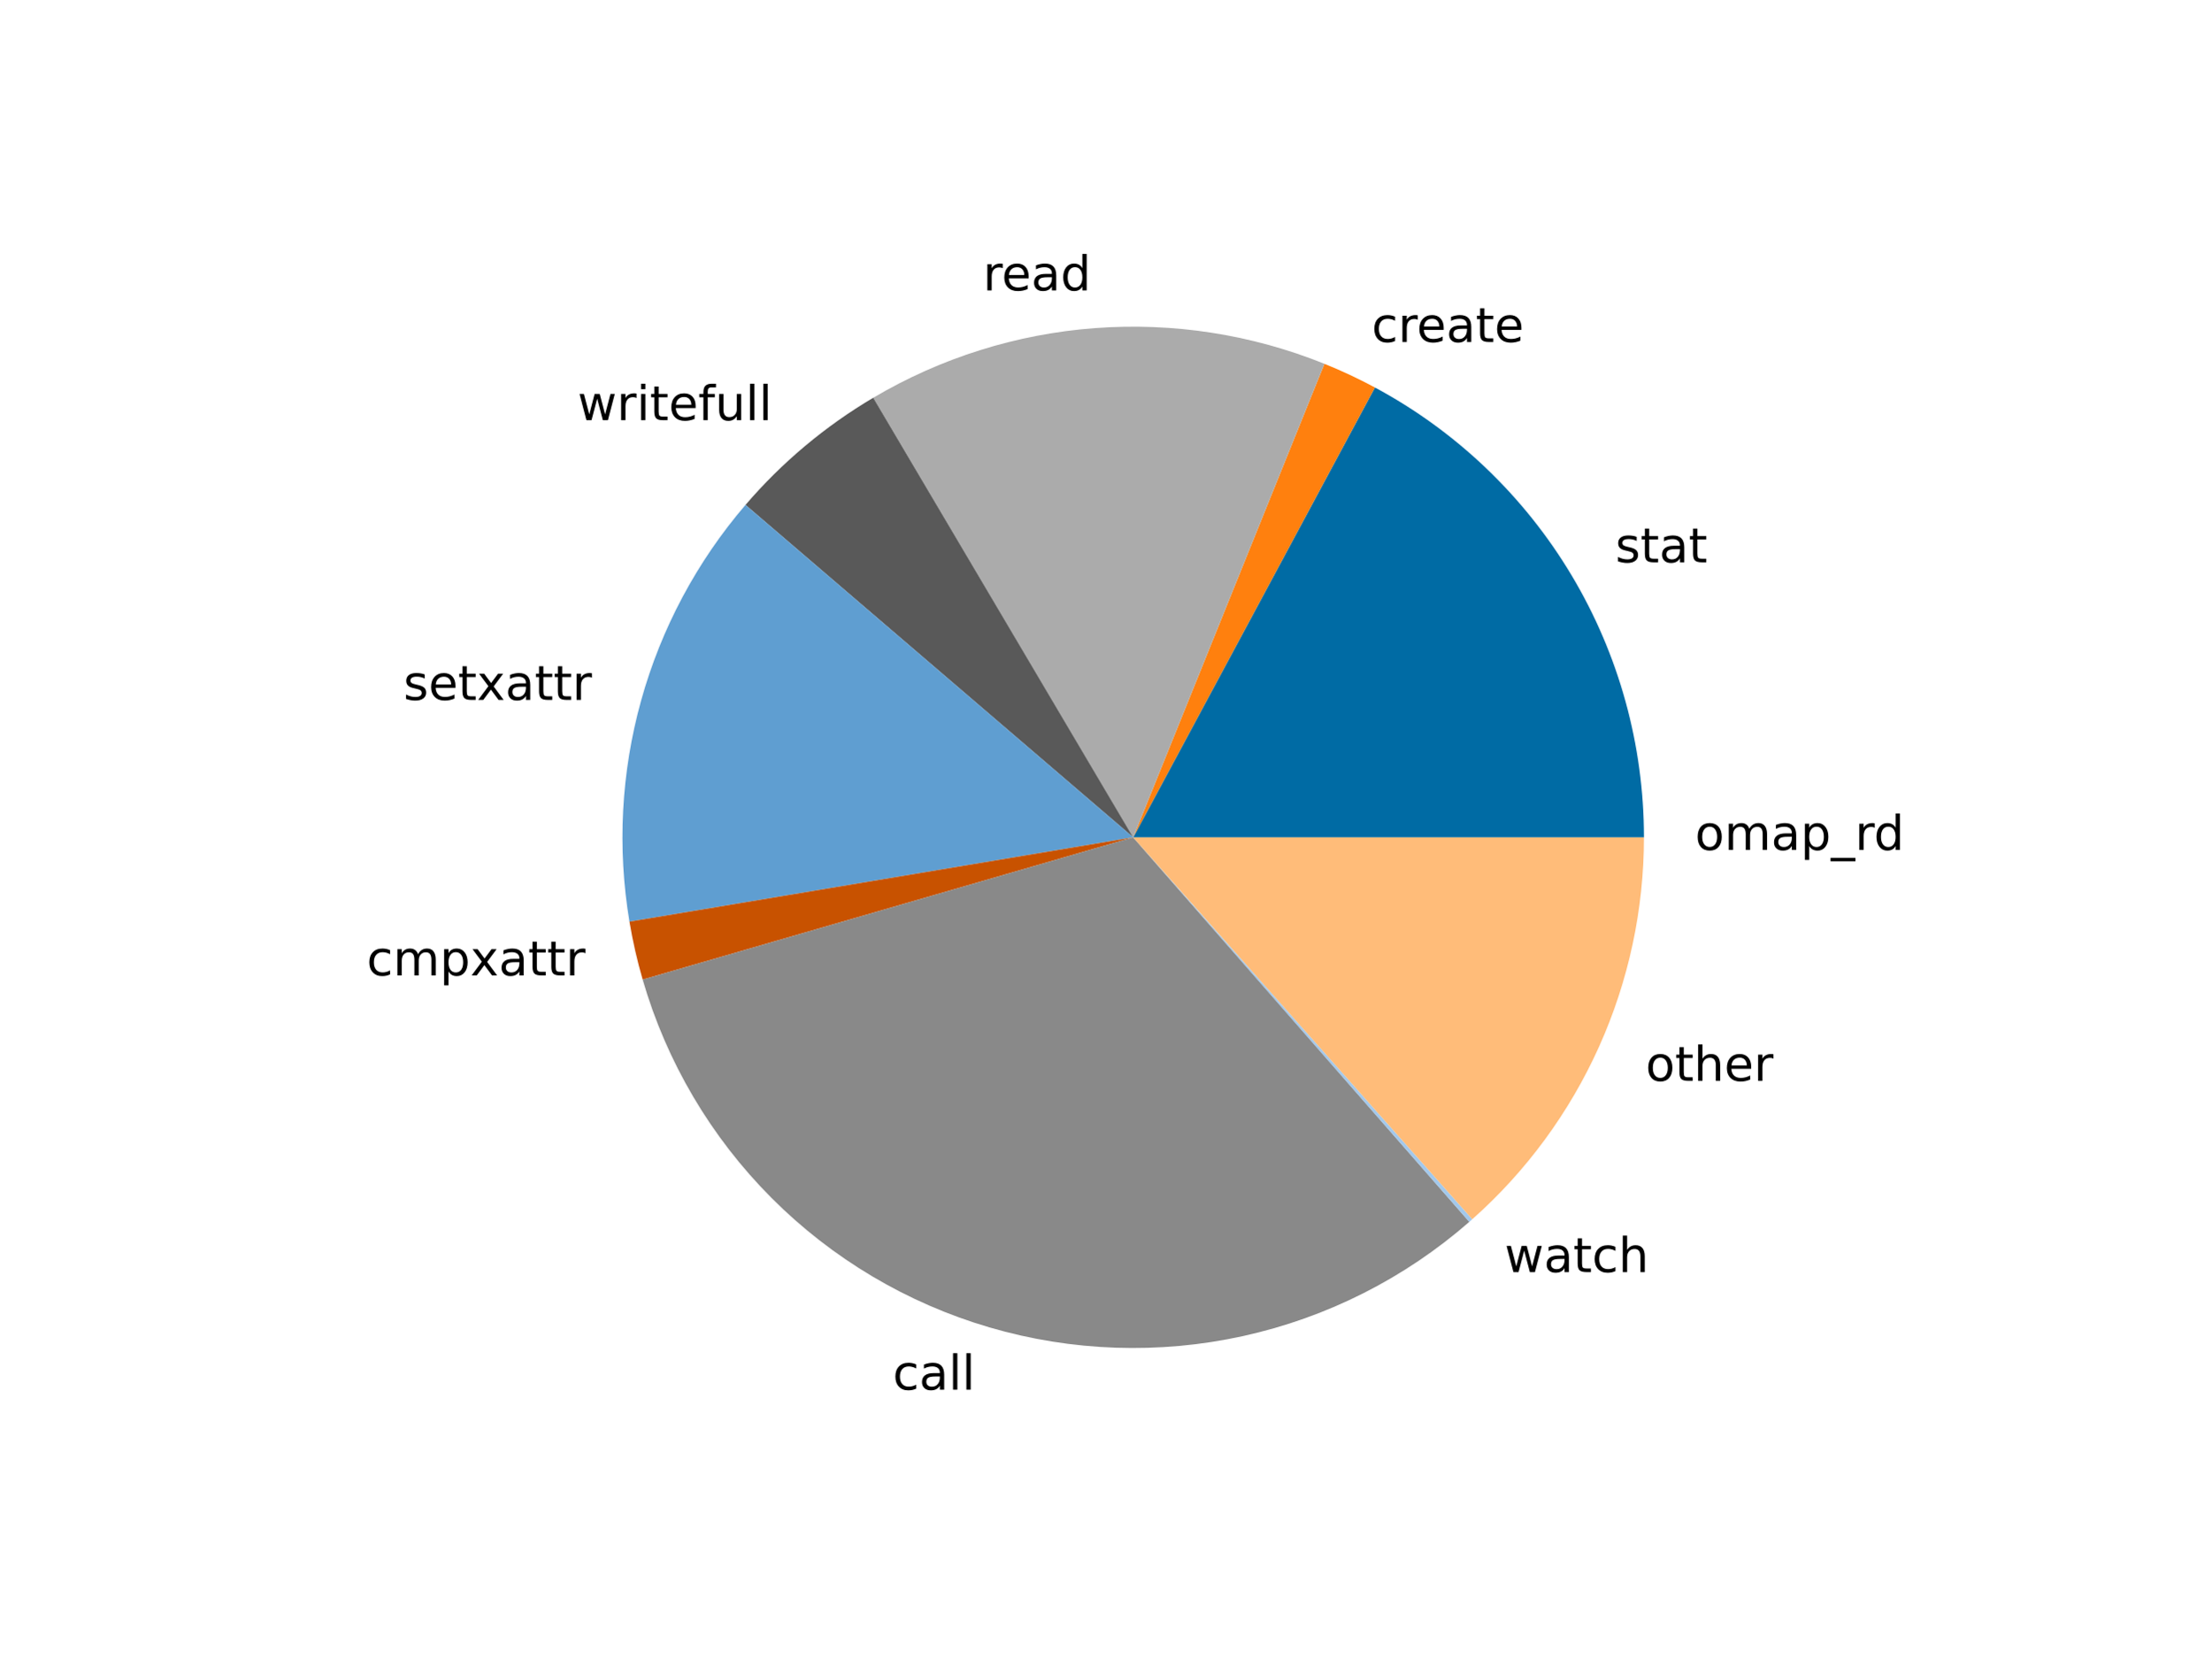
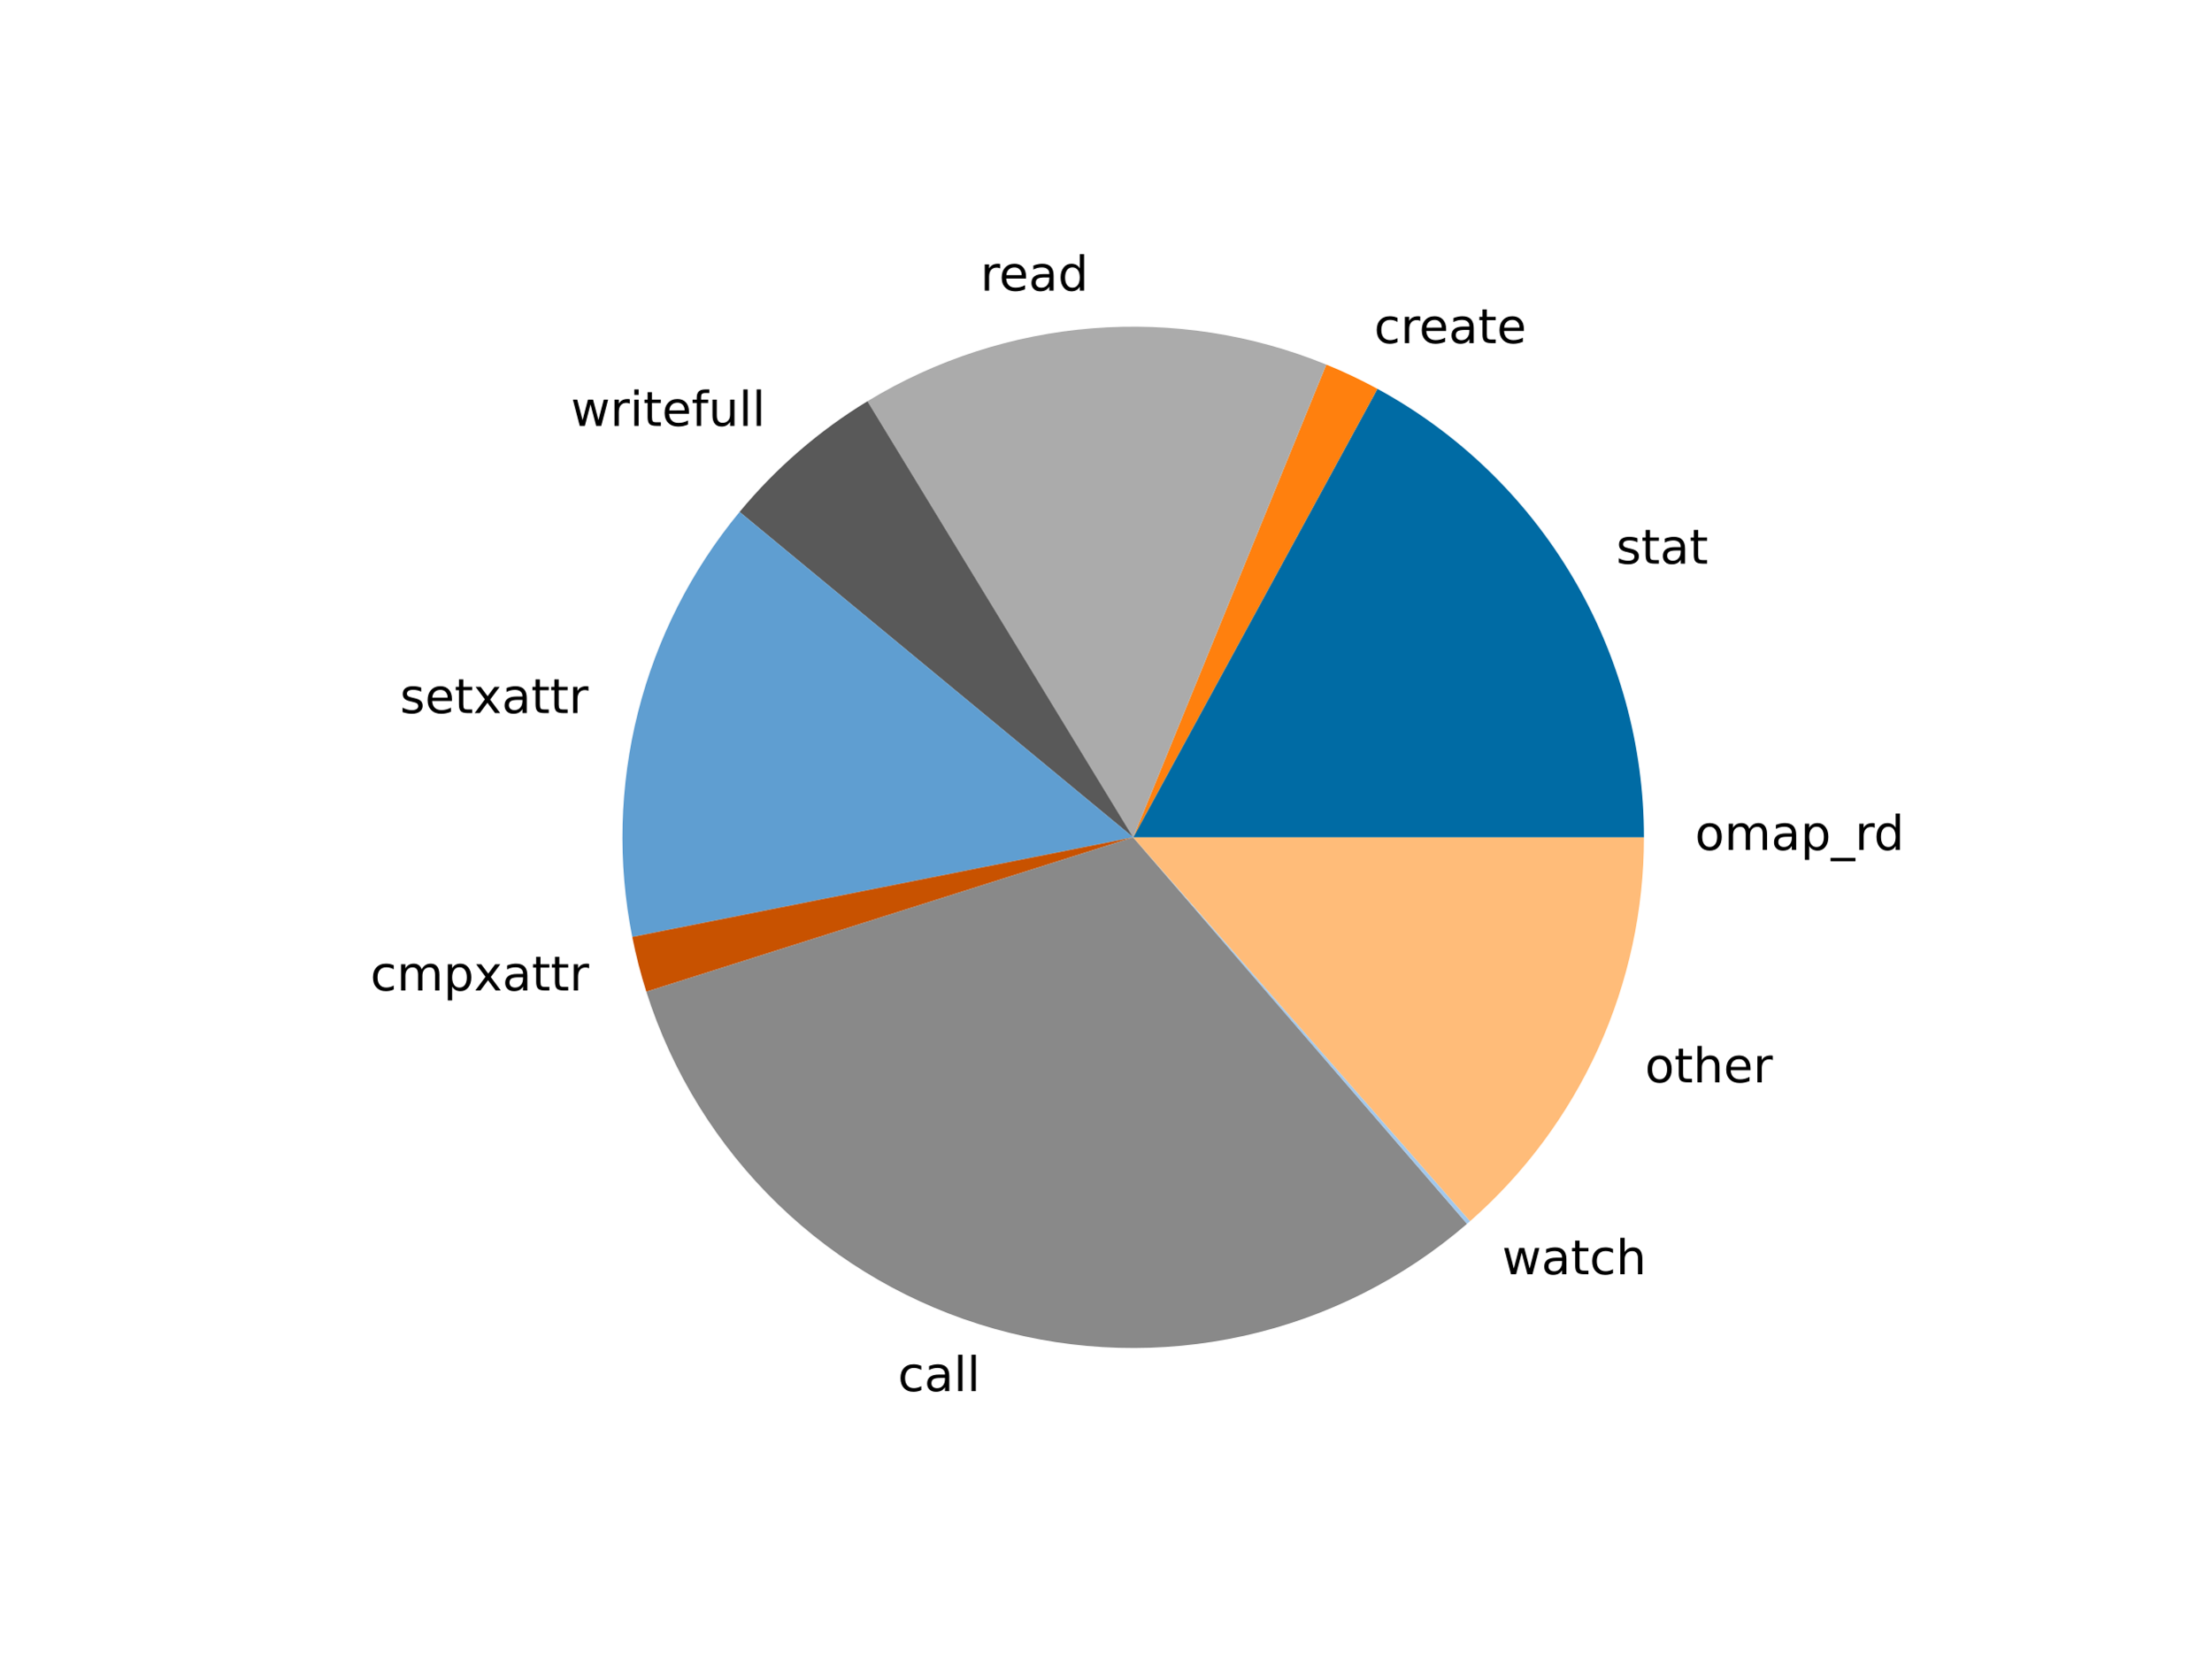
<svg xmlns="http://www.w3.org/2000/svg" xmlns:xlink="http://www.w3.org/1999/xlink" width="460.8pt" height="345.6pt" viewBox="0 0 460.8 345.6" version="1.1">
  <defs>
    <style type="text/css">*{stroke-linejoin: round; stroke-linecap: butt}</style>
  </defs>
  <g id="figure_1">
    <g id="patch_1">
      <path d="M 0 345.6 L 460.8 345.6 L 460.8 0 L 0 0 L 0 345.6 z " style="fill: none; opacity: 0" />
    </g>
    <g id="axes_1">
      <g id="patch_2">
-         <path d="M 342.605 174.528 C 342.605 155.293 337.391 136.413 327.521 119.904 C 317.65 103.395 303.487 89.866 286.543 80.762 L 236.16 174.528 z " style="fill: #006ba4" />
+         <path d="M 342.605 174.528 C 342.605 155.394 337.446 136.609 327.672 120.159 C 317.899 103.709 303.869 90.195 287.065 81.044 L 236.16 174.528 z " style="fill: #006ba4" />
      </g>
      <g id="patch_3">
-         <path d="M 286.543 80.762 C 284.834 79.844 283.101 78.973 281.345 78.149 C 279.588 77.326 277.81 76.551 276.011 75.824 L 236.16 174.528 z " style="fill: #ff800e" />
+         <path d="M 287.065 81.044 C 285.337 80.103 283.583 79.211 281.806 78.367 C 280.028 77.523 278.228 76.729 276.406 75.985 L 236.16 174.528 z " style="fill: #ff800e" />
      </g>
      <g id="patch_4">
-         <path d="M 276.011 75.824 C 260.849 69.703 244.478 67.156 228.173 68.383 C 211.868 69.61 196.062 74.578 181.987 82.899 L 236.16 174.528 z " style="fill: #ababab" />
+         <path d="M 276.406 75.985 C 260.981 69.685 244.291 67.094 227.682 68.421 C 211.073 69.748 195.005 74.957 180.777 83.626 L 236.16 174.528 z " style="fill: #ababab" />
      </g>
      <g id="patch_5">
-         <path d="M 181.987 82.899 C 176.975 85.862 172.215 89.232 167.754 92.973 C 163.294 96.715 159.147 100.816 155.357 105.236 L 236.16 174.528 z " style="fill: #595959" />
+         <path d="M 180.777 83.626 C 175.733 86.699 170.954 90.186 166.489 94.051 C 162.024 97.917 157.889 102.147 154.126 106.698 L 236.16 174.528 z " style="fill: #595959" />
      </g>
      <g id="patch_6">
-         <path d="M 155.357 105.236 C 145.216 117.062 137.793 130.971 133.615 145.979 C 129.437 160.987 128.604 176.731 131.175 192.096 L 236.16 174.528 z " style="fill: #5f9ed1" />
+         <path d="M 154.126 106.698 C 144.055 118.878 136.822 133.149 132.954 148.471 C 129.085 163.794 128.677 179.788 131.759 195.288 L 236.16 174.528 z " style="fill: #5f9ed1" />
      </g>
      <g id="patch_7">
-         <path d="M 131.175 192.096 C 131.516 194.135 131.917 196.164 132.376 198.18 C 132.836 200.196 133.354 202.198 133.93 204.183 L 236.16 174.528 z " style="fill: #c85200" />
+         <path d="M 131.759 195.288 C 132.143 197.218 132.58 199.137 133.07 201.042 C 133.56 202.948 134.103 204.84 134.698 206.715 L 236.16 174.528 z " style="fill: #c85200" />
      </g>
      <g id="patch_8">
-         <path d="M 133.93 204.183 C 138.915 221.369 148.154 237.023 160.789 249.693 C 173.425 262.363 189.053 271.645 206.225 276.677 C 223.396 281.709 241.563 282.331 259.038 278.485 C 276.514 274.639 292.741 266.448 306.213 254.672 L 236.16 174.528 z " style="fill: #898989" />
+         <path d="M 134.698 206.715 C 140.025 223.507 149.439 238.717 162.091 250.976 C 174.744 263.235 190.244 272.163 207.196 276.956 C 224.148 281.75 242.028 282.261 259.227 278.443 C 276.425 274.626 292.41 266.598 305.742 255.082 L 236.16 174.528 z " style="fill: #898989" />
      </g>
      <g id="patch_9">
-         <path d="M 306.213 254.672 C 306.316 254.582 306.419 254.492 306.522 254.401 C 306.624 254.311 306.727 254.22 306.829 254.129 L 236.16 174.528 z " style="fill: #a2c8ec" />
+         <path d="M 305.742 255.082 C 305.848 254.99 305.953 254.899 306.059 254.807 C 306.164 254.715 306.269 254.623 306.374 254.531 L 236.16 174.528 z " style="fill: #a2c8ec" />
      </g>
      <g id="patch_10">
-         <path d="M 306.829 254.129 C 318.077 244.144 327.081 231.887 333.248 218.168 C 339.414 204.45 342.603 189.579 342.605 174.539 L 236.16 174.528 z " style="fill: #ffbc79" />
+         <path d="M 306.374 254.531 C 317.755 244.542 326.875 232.239 333.123 218.445 C 339.37 204.651 342.603 189.682 342.605 174.539 L 236.16 174.528 z " style="fill: #ffbc79" />
      </g>
      <g id="patch_11">
-         <path d="M 342.605 174.539 C 342.605 174.537 342.605 174.535 342.605 174.533 C 342.605 174.532 342.605 174.53 342.605 174.528 L 236.16 174.528 z " style="fill: #cfcfcf" />
+         <path d="M 342.605 174.539 C 342.605 174.537 342.605 174.535 342.605 174.534 C 342.605 174.532 342.605 174.53 342.605 174.528 L 236.16 174.528 z " style="fill: #cfcfcf" />
      </g>
      <g id="matplotlib.axis_1" />
      <g id="matplotlib.axis_2" />
      <g id="text_1">
-         <g transform="translate(336.6567 117.2014) scale(0.1 -0.1)">
+         <g transform="translate(336.8237 117.4817) scale(0.1 -0.1)">
          <defs>
            <path id="DejaVuSans-73" d="M 2834 3397 L 2834 2853 Q 2591 2978 2328 3040 Q 2066 3103 1784 3103 Q 1356 3103 1142 2972 Q 928 2841 928 2578 Q 928 2378 1081 2264 Q 1234 2150 1697 2047 L 1894 2003 Q 2506 1872 2764 1633 Q 3022 1394 3022 966 Q 3022 478 2636 193 Q 2250 -91 1575 -91 Q 1294 -91 989 -36 Q 684 19 347 128 L 347 722 Q 666 556 975 473 Q 1284 391 1588 391 Q 1994 391 2212 530 Q 2431 669 2431 922 Q 2431 1156 2273 1281 Q 2116 1406 1581 1522 L 1381 1569 Q 847 1681 609 1914 Q 372 2147 372 2553 Q 372 3047 722 3315 Q 1072 3584 1716 3584 Q 2034 3584 2315 3537 Q 2597 3491 2834 3397 z " transform="scale(0.015625)" />
            <path id="DejaVuSans-74" d="M 1172 4494 L 1172 3500 L 2356 3500 L 2356 3053 L 1172 3053 L 1172 1153 Q 1172 725 1289 603 Q 1406 481 1766 481 L 2356 481 L 2356 0 L 1766 0 Q 1100 0 847 248 Q 594 497 594 1153 L 594 3053 L 172 3053 L 172 3500 L 594 3500 L 594 4494 L 1172 4494 z " transform="scale(0.015625)" />
            <path id="DejaVuSans-61" d="M 2194 1759 Q 1497 1759 1228 1600 Q 959 1441 959 1056 Q 959 750 1161 570 Q 1363 391 1709 391 Q 2188 391 2477 730 Q 2766 1069 2766 1631 L 2766 1759 L 2194 1759 z M 3341 1997 L 3341 0 L 2766 0 L 2766 531 Q 2569 213 2275 61 Q 1981 -91 1556 -91 Q 1019 -91 701 211 Q 384 513 384 1019 Q 384 1609 779 1909 Q 1175 2209 1959 2209 L 2766 2209 L 2766 2266 Q 2766 2663 2505 2880 Q 2244 3097 1772 3097 Q 1472 3097 1187 3025 Q 903 2953 641 2809 L 641 3341 Q 956 3463 1253 3523 Q 1550 3584 1831 3584 Q 2591 3584 2966 3190 Q 3341 2797 3341 1997 z " transform="scale(0.015625)" />
          </defs>
          <use xlink:href="#DejaVuSans-73" />
          <use xlink:href="#DejaVuSans-74" x="52.1" />
          <use xlink:href="#DejaVuSans-61" x="91.309" />
          <use xlink:href="#DejaVuSans-74" x="152.588" />
        </g>
      </g>
      <g id="text_2">
-         <g transform="translate(285.863 71.27083) scale(0.1 -0.1)">
+         <g transform="translate(286.3703 71.51015) scale(0.1 -0.1)">
          <defs>
            <path id="DejaVuSans-63" d="M 3122 3366 L 3122 2828 Q 2878 2963 2633 3030 Q 2388 3097 2138 3097 Q 1578 3097 1268 2742 Q 959 2388 959 1747 Q 959 1106 1268 751 Q 1578 397 2138 397 Q 2388 397 2633 464 Q 2878 531 3122 666 L 3122 134 Q 2881 22 2623 -34 Q 2366 -91 2075 -91 Q 1284 -91 818 406 Q 353 903 353 1747 Q 353 2603 823 3093 Q 1294 3584 2113 3584 Q 2378 3584 2631 3529 Q 2884 3475 3122 3366 z " transform="scale(0.015625)" />
            <path id="DejaVuSans-72" d="M 2631 2963 Q 2534 3019 2420 3045 Q 2306 3072 2169 3072 Q 1681 3072 1420 2755 Q 1159 2438 1159 1844 L 1159 0 L 581 0 L 581 3500 L 1159 3500 L 1159 2956 Q 1341 3275 1631 3429 Q 1922 3584 2338 3584 Q 2397 3584 2469 3576 Q 2541 3569 2628 3553 L 2631 2963 z " transform="scale(0.015625)" />
            <path id="DejaVuSans-65" d="M 3597 1894 L 3597 1613 L 953 1613 Q 991 1019 1311 708 Q 1631 397 2203 397 Q 2534 397 2845 478 Q 3156 559 3463 722 L 3463 178 Q 3153 47 2828 -22 Q 2503 -91 2169 -91 Q 1331 -91 842 396 Q 353 884 353 1716 Q 353 2575 817 3079 Q 1281 3584 2069 3584 Q 2775 3584 3186 3129 Q 3597 2675 3597 1894 z M 3022 2063 Q 3016 2534 2758 2815 Q 2500 3097 2075 3097 Q 1594 3097 1305 2825 Q 1016 2553 972 2059 L 3022 2063 z " transform="scale(0.015625)" />
          </defs>
          <use xlink:href="#DejaVuSans-63" />
          <use xlink:href="#DejaVuSans-72" x="54.98" />
          <use xlink:href="#DejaVuSans-65" x="93.844" />
          <use xlink:href="#DejaVuSans-61" x="155.367" />
          <use xlink:href="#DejaVuSans-74" x="216.646" />
          <use xlink:href="#DejaVuSans-65" x="255.855" />
        </g>
      </g>
      <g id="text_3">
-         <g transform="translate(204.8587 60.52817) scale(0.1 -0.1)">
+         <g transform="translate(204.3184 60.57009) scale(0.1 -0.1)">
          <defs>
            <path id="DejaVuSans-64" d="M 2906 2969 L 2906 4863 L 3481 4863 L 3481 0 L 2906 0 L 2906 525 Q 2725 213 2448 61 Q 2172 -91 1784 -91 Q 1150 -91 751 415 Q 353 922 353 1747 Q 353 2572 751 3078 Q 1150 3584 1784 3584 Q 2172 3584 2448 3432 Q 2725 3281 2906 2969 z M 947 1747 Q 947 1113 1208 752 Q 1469 391 1925 391 Q 2381 391 2643 752 Q 2906 1113 2906 1747 Q 2906 2381 2643 2742 Q 2381 3103 1925 3103 Q 1469 3103 1208 2742 Q 947 2381 947 1747 z " transform="scale(0.015625)" />
          </defs>
          <use xlink:href="#DejaVuSans-72" />
          <use xlink:href="#DejaVuSans-65" x="38.863" />
          <use xlink:href="#DejaVuSans-61" x="100.387" />
          <use xlink:href="#DejaVuSans-64" x="161.666" />
        </g>
      </g>
      <g id="text_4">
-         <g transform="translate(120.3591 87.57726) scale(0.1 -0.1)">
+         <g transform="translate(118.9677 88.76297) scale(0.1 -0.1)">
          <defs>
            <path id="DejaVuSans-77" d="M 269 3500 L 844 3500 L 1563 769 L 2278 3500 L 2956 3500 L 3675 769 L 4391 3500 L 4966 3500 L 4050 0 L 3372 0 L 2619 2869 L 1863 0 L 1184 0 L 269 3500 z " transform="scale(0.015625)" />
            <path id="DejaVuSans-69" d="M 603 3500 L 1178 3500 L 1178 0 L 603 0 L 603 3500 z M 603 4863 L 1178 4863 L 1178 4134 L 603 4134 L 603 4863 z " transform="scale(0.015625)" />
            <path id="DejaVuSans-66" d="M 2375 4863 L 2375 4384 L 1825 4384 Q 1516 4384 1395 4259 Q 1275 4134 1275 3809 L 1275 3500 L 2222 3500 L 2222 3053 L 1275 3053 L 1275 0 L 697 0 L 697 3053 L 147 3053 L 147 3500 L 697 3500 L 697 3744 Q 697 4328 969 4595 Q 1241 4863 1831 4863 L 2375 4863 z " transform="scale(0.015625)" />
            <path id="DejaVuSans-75" d="M 544 1381 L 544 3500 L 1119 3500 L 1119 1403 Q 1119 906 1312 657 Q 1506 409 1894 409 Q 2359 409 2629 706 Q 2900 1003 2900 1516 L 2900 3500 L 3475 3500 L 3475 0 L 2900 0 L 2900 538 Q 2691 219 2414 64 Q 2138 -91 1772 -91 Q 1169 -91 856 284 Q 544 659 544 1381 z M 1991 3584 L 1991 3584 z " transform="scale(0.015625)" />
            <path id="DejaVuSans-6c" d="M 603 4863 L 1178 4863 L 1178 0 L 603 0 L 603 4863 z " transform="scale(0.015625)" />
          </defs>
          <use xlink:href="#DejaVuSans-77" />
          <use xlink:href="#DejaVuSans-72" x="81.787" />
          <use xlink:href="#DejaVuSans-69" x="122.9" />
          <use xlink:href="#DejaVuSans-74" x="150.684" />
          <use xlink:href="#DejaVuSans-65" x="189.893" />
          <use xlink:href="#DejaVuSans-66" x="251.416" />
          <use xlink:href="#DejaVuSans-75" x="286.621" />
          <use xlink:href="#DejaVuSans-6c" x="350" />
          <use xlink:href="#DejaVuSans-6c" x="377.783" />
        </g>
      </g>
      <g id="text_5">
-         <g transform="translate(84.07942 145.8834) scale(0.1 -0.1)">
+         <g transform="translate(83.35176 148.6252) scale(0.1 -0.1)">
          <defs>
            <path id="DejaVuSans-78" d="M 3513 3500 L 2247 1797 L 3578 0 L 2900 0 L 1881 1375 L 863 0 L 184 0 L 1544 1831 L 300 3500 L 978 3500 L 1906 2253 L 2834 3500 L 3513 3500 z " transform="scale(0.015625)" />
          </defs>
          <use xlink:href="#DejaVuSans-73" />
          <use xlink:href="#DejaVuSans-65" x="52.1" />
          <use xlink:href="#DejaVuSans-74" x="113.623" />
          <use xlink:href="#DejaVuSans-78" x="152.832" />
          <use xlink:href="#DejaVuSans-61" x="212.012" />
          <use xlink:href="#DejaVuSans-74" x="273.291" />
          <use xlink:href="#DejaVuSans-74" x="312.5" />
          <use xlink:href="#DejaVuSans-72" x="351.709" />
        </g>
      </g>
      <g id="text_6">
-         <g transform="translate(76.4118 203.3042) scale(0.1 -0.1)">
+         <g transform="translate(77.17542 206.4532) scale(0.1 -0.1)">
          <defs>
            <path id="DejaVuSans-6d" d="M 3328 2828 Q 3544 3216 3844 3400 Q 4144 3584 4550 3584 Q 5097 3584 5394 3201 Q 5691 2819 5691 2113 L 5691 0 L 5113 0 L 5113 2094 Q 5113 2597 4934 2840 Q 4756 3084 4391 3084 Q 3944 3084 3684 2787 Q 3425 2491 3425 1978 L 3425 0 L 2847 0 L 2847 2094 Q 2847 2600 2669 2842 Q 2491 3084 2119 3084 Q 1678 3084 1418 2786 Q 1159 2488 1159 1978 L 1159 0 L 581 0 L 581 3500 L 1159 3500 L 1159 2956 Q 1356 3278 1631 3431 Q 1906 3584 2284 3584 Q 2666 3584 2933 3390 Q 3200 3197 3328 2828 z " transform="scale(0.015625)" />
            <path id="DejaVuSans-70" d="M 1159 525 L 1159 -1331 L 581 -1331 L 581 3500 L 1159 3500 L 1159 2969 Q 1341 3281 1617 3432 Q 1894 3584 2278 3584 Q 2916 3584 3314 3078 Q 3713 2572 3713 1747 Q 3713 922 3314 415 Q 2916 -91 2278 -91 Q 1894 -91 1617 61 Q 1341 213 1159 525 z M 3116 1747 Q 3116 2381 2855 2742 Q 2594 3103 2138 3103 Q 1681 3103 1420 2742 Q 1159 2381 1159 1747 Q 1159 1113 1420 752 Q 1681 391 2138 391 Q 2594 391 2855 752 Q 3116 1113 3116 1747 z " transform="scale(0.015625)" />
          </defs>
          <use xlink:href="#DejaVuSans-63" />
          <use xlink:href="#DejaVuSans-6d" x="54.98" />
          <use xlink:href="#DejaVuSans-70" x="152.393" />
          <use xlink:href="#DejaVuSans-78" x="215.869" />
          <use xlink:href="#DejaVuSans-61" x="275.049" />
          <use xlink:href="#DejaVuSans-74" x="336.328" />
          <use xlink:href="#DejaVuSans-74" x="375.537" />
          <use xlink:href="#DejaVuSans-72" x="414.746" />
        </g>
      </g>
      <g id="text_7">
-         <g transform="translate(186.0483 289.651) scale(0.1 -0.1)">
+         <g transform="translate(187.1168 289.9586) scale(0.1 -0.1)">
          <use xlink:href="#DejaVuSans-63" />
          <use xlink:href="#DejaVuSans-61" x="54.98" />
          <use xlink:href="#DejaVuSans-6c" x="116.26" />
          <use xlink:href="#DejaVuSans-6c" x="144.043" />
        </g>
      </g>
      <g id="text_8">
-         <g transform="translate(313.5579 265.1479) scale(0.1 -0.1)">
+         <g transform="translate(313.0485 265.594) scale(0.1 -0.1)">
          <defs>
            <path id="DejaVuSans-68" d="M 3513 2113 L 3513 0 L 2938 0 L 2938 2094 Q 2938 2591 2744 2837 Q 2550 3084 2163 3084 Q 1697 3084 1428 2787 Q 1159 2491 1159 1978 L 1159 0 L 581 0 L 581 4863 L 1159 4863 L 1159 2956 Q 1366 3272 1645 3428 Q 1925 3584 2291 3584 Q 2894 3584 3203 3211 Q 3513 2838 3513 2113 z " transform="scale(0.015625)" />
          </defs>
          <use xlink:href="#DejaVuSans-77" />
          <use xlink:href="#DejaVuSans-61" x="81.787" />
          <use xlink:href="#DejaVuSans-74" x="143.066" />
          <use xlink:href="#DejaVuSans-63" x="182.275" />
          <use xlink:href="#DejaVuSans-68" x="237.256" />
        </g>
      </g>
      <g id="text_9">
-         <g transform="translate(342.9564 225.2919) scale(0.1 -0.1)">
+         <g transform="translate(342.819 225.5963) scale(0.1 -0.1)">
          <defs>
            <path id="DejaVuSans-6f" d="M 1959 3097 Q 1497 3097 1228 2736 Q 959 2375 959 1747 Q 959 1119 1226 758 Q 1494 397 1959 397 Q 2419 397 2687 759 Q 2956 1122 2956 1747 Q 2956 2369 2687 2733 Q 2419 3097 1959 3097 z M 1959 3584 Q 2709 3584 3137 3096 Q 3566 2609 3566 1747 Q 3566 888 3137 398 Q 2709 -91 1959 -91 Q 1206 -91 779 398 Q 353 888 353 1747 Q 353 2609 779 3096 Q 1206 3584 1959 3584 z " transform="scale(0.015625)" />
          </defs>
          <use xlink:href="#DejaVuSans-6f" />
          <use xlink:href="#DejaVuSans-74" x="61.182" />
          <use xlink:href="#DejaVuSans-68" x="100.391" />
          <use xlink:href="#DejaVuSans-65" x="163.77" />
          <use xlink:href="#DejaVuSans-72" x="225.293" />
        </g>
      </g>
      <g id="text_10">
-         <g transform="translate(353.2493 177.1543) scale(0.1 -0.1)">
+         <g transform="translate(353.2493 177.1545) scale(0.1 -0.1)">
          <defs>
            <path id="DejaVuSans-5f" d="M 3263 -1063 L 3263 -1509 L -63 -1509 L -63 -1063 L 3263 -1063 z " transform="scale(0.015625)" />
          </defs>
          <use xlink:href="#DejaVuSans-6f" />
          <use xlink:href="#DejaVuSans-6d" x="61.182" />
          <use xlink:href="#DejaVuSans-61" x="158.594" />
          <use xlink:href="#DejaVuSans-70" x="219.873" />
          <use xlink:href="#DejaVuSans-5f" x="283.35" />
          <use xlink:href="#DejaVuSans-72" x="333.35" />
          <use xlink:href="#DejaVuSans-64" x="372.713" />
        </g>
      </g>
    </g>
  </g>
</svg>
